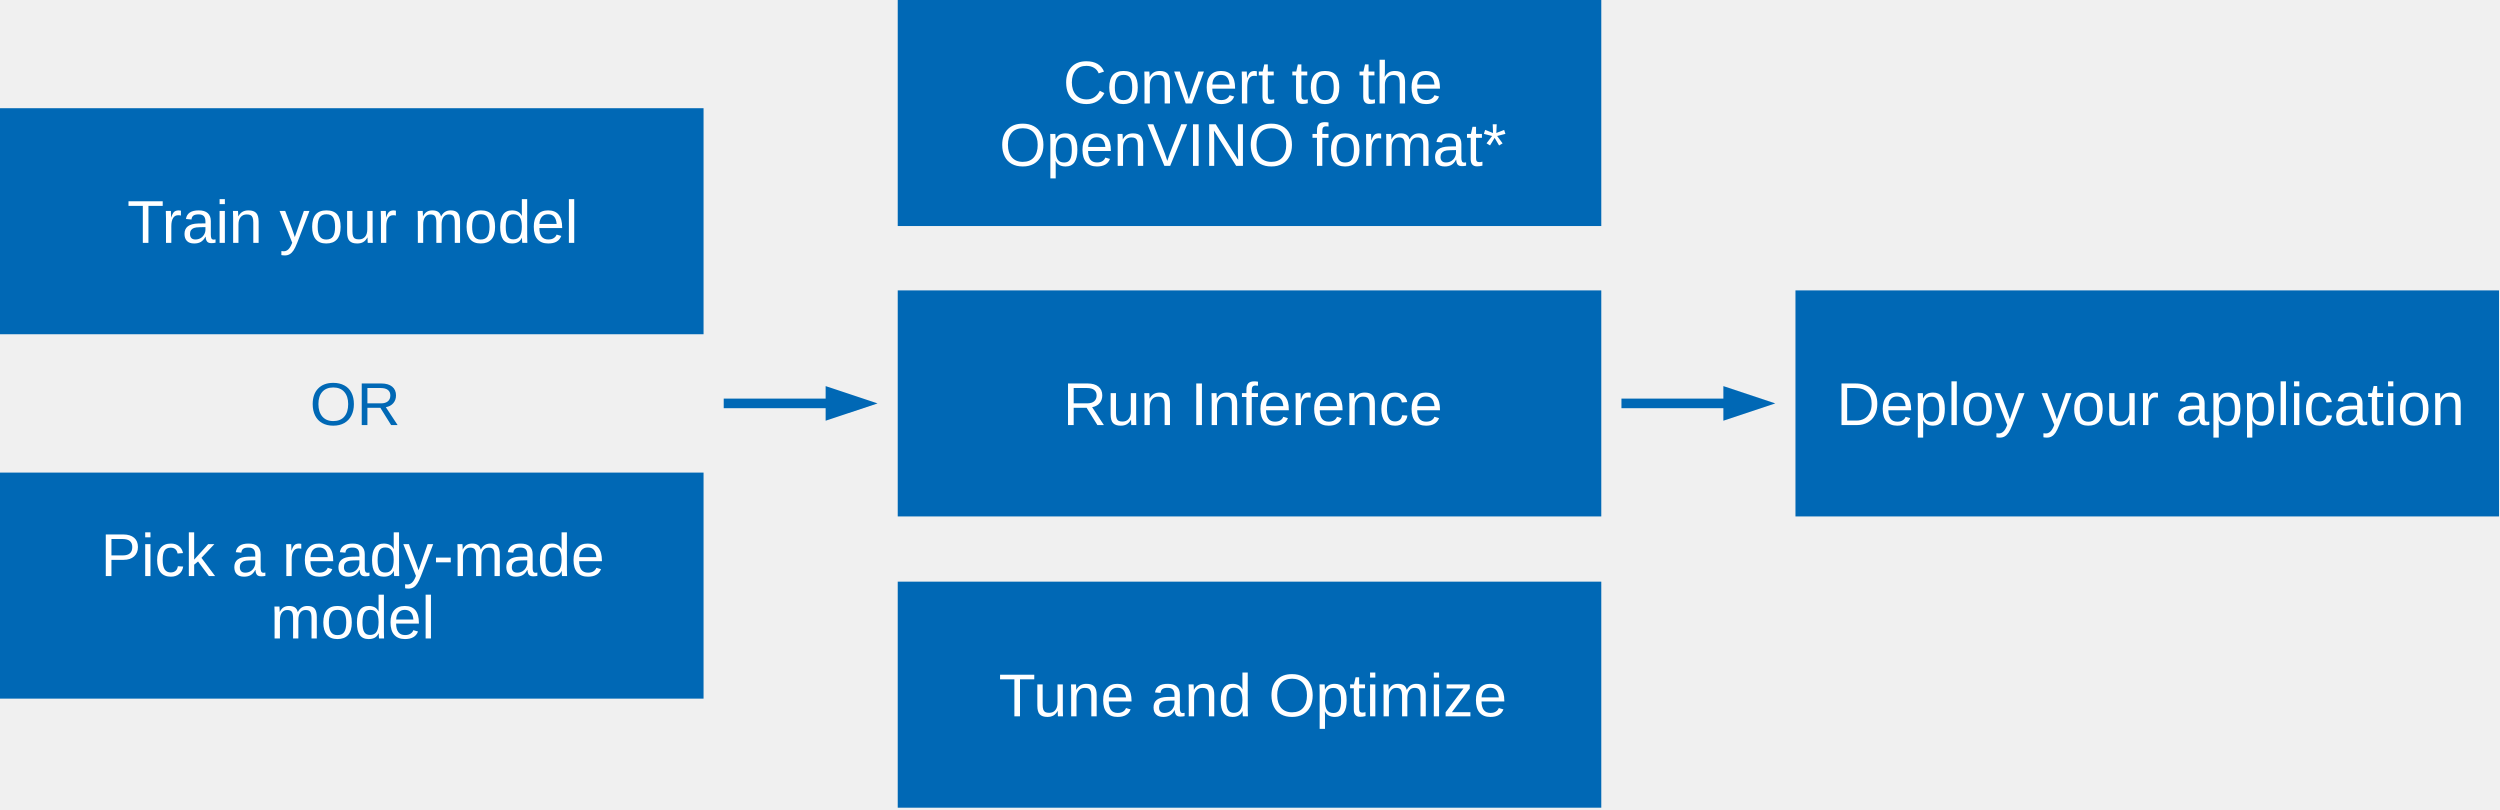
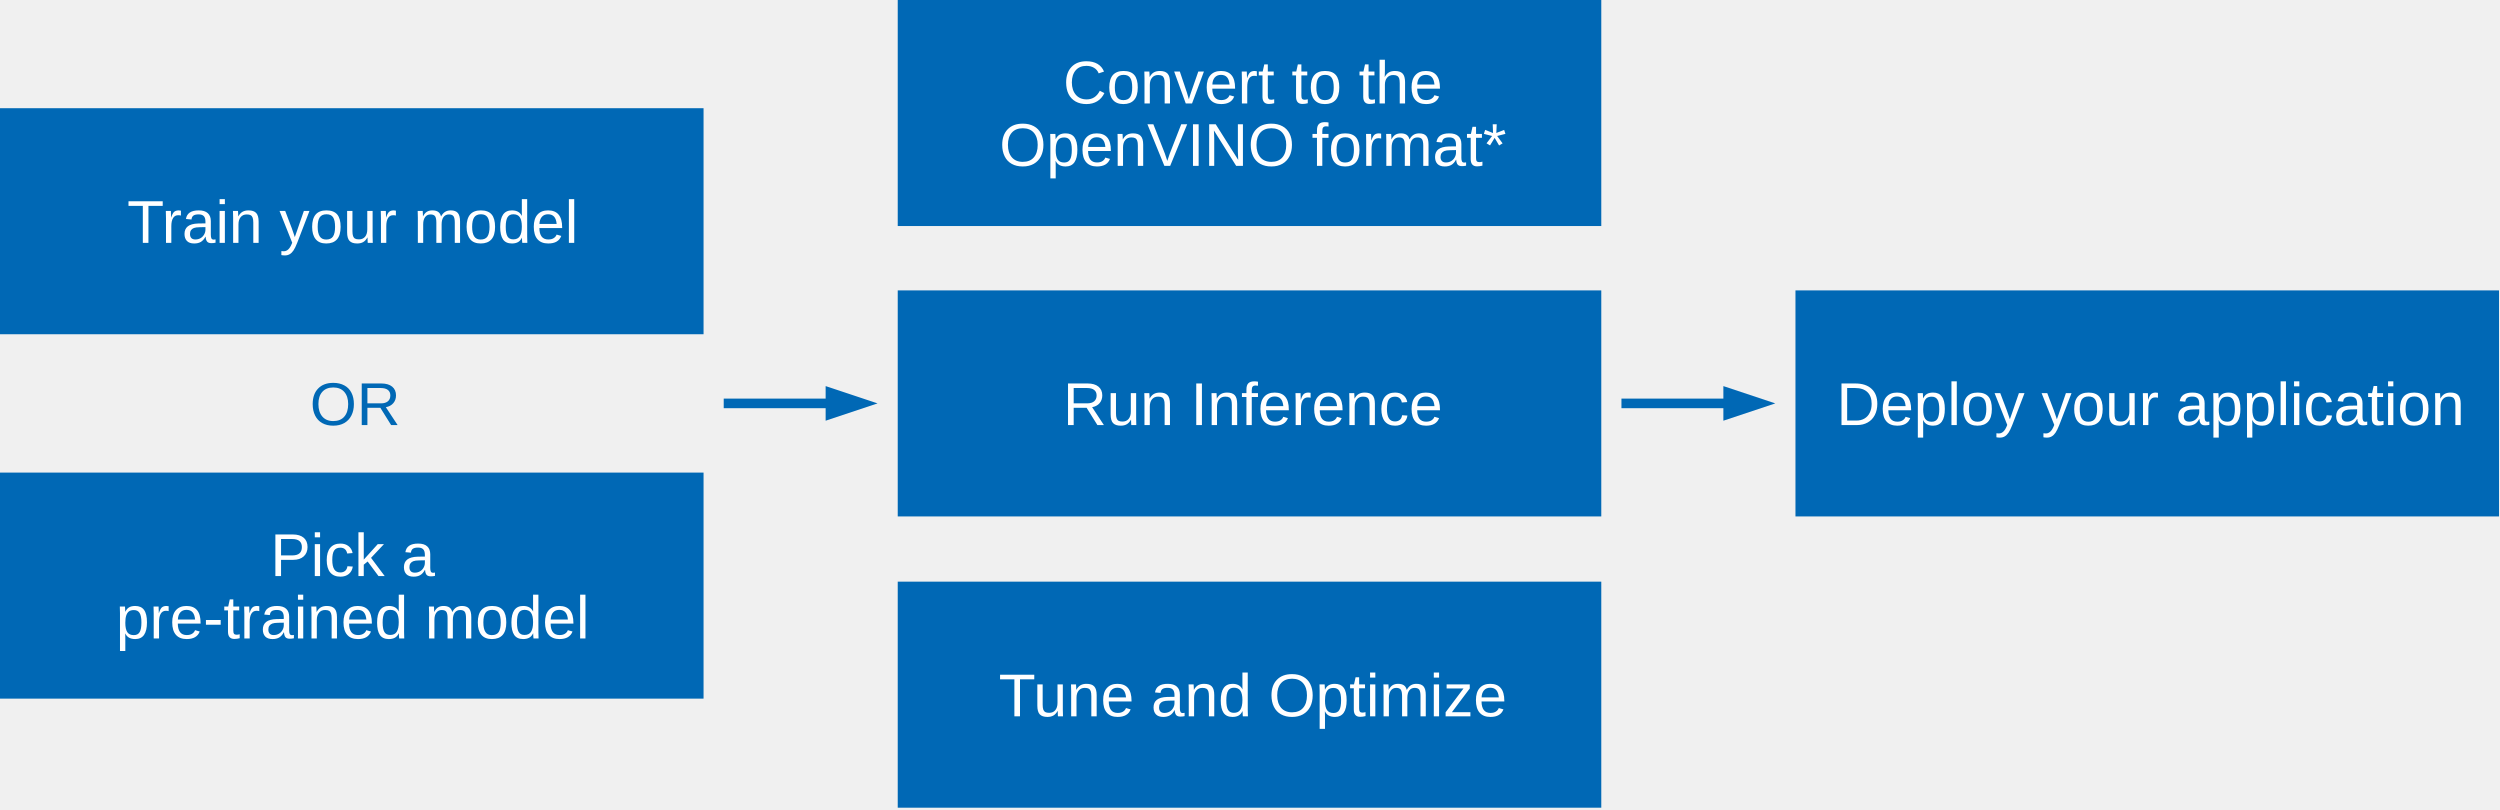
<svg xmlns="http://www.w3.org/2000/svg" width="100%" height="100%" viewBox="0 0 1300 421" version="1.1" xml:space="preserve" style="fill-rule:evenodd;clip-rule:evenodd;stroke-linejoin:round;stroke-miterlimit:1.5;">
-   <g transform="matrix(1,0,0,1,-3564.04,-68.8627)">
+   <g transform="matrix(1,0,0,1,-3564.04,-690.017)">
    <g id="Artboard3" transform="matrix(1,0,0,1,-7.53286e-05,0)">
      <rect x="3400" y="0" width="1650" height="1199.97" style="fill:none;" />
-       <g transform="matrix(1.42952,0,0,0.459279,-1469.37,104.025)">
+       <g transform="matrix(1.42952,0,0,0.459279,-1469.37,725.179)">
        <rect x="3521.05" y="45.956" width="255.921" height="255.921" style="fill:rgb(0,104,181);" />
      </g>
-       <g transform="matrix(2.19776,0,0,13.773,3285.16,-4547.59)">
+       <g transform="matrix(2.19776,0,0,13.773,3285.16,-3926.44)">
        <g transform="matrix(0.455009,-0,-0,0.0726059,126.894,335.181)">
          <path d="M429.331,200.779L456.331,209.779L429.331,218.779L429.331,200.779Z" style="fill:rgb(0,104,181);" />
          <path d="M376.331,209.779L434.731,209.779" style="fill:none;stroke:rgb(0,104,181);stroke-width:5px;" />
        </g>
      </g>
-       <g transform="matrix(2.19776,0,0,13.773,3751.98,-4547.59)">
+       <g transform="matrix(2.19776,0,0,13.773,3751.98,-3926.44)">
        <g transform="matrix(0.455009,-0,-0,0.0726059,-85.5147,335.181)">
          <path d="M896.153,200.779L923.153,209.779L896.153,218.779L896.153,200.779Z" style="fill:rgb(0,104,181);" />
          <path d="M843.153,209.779L901.553,209.779" style="fill:none;stroke:rgb(0,104,181);stroke-width:5px;" />
        </g>
      </g>
-       <g transform="matrix(1.84815,0,0,1.84815,2999.08,-413.016)">
+       <g transform="matrix(1.84815,0,0,1.84815,2999.08,208.138)">
        <text x="341.467px" y="329.069px" style="font-family:'ArialMT', 'Arial', sans-serif;font-size:17px;fill:white;">T<tspan x="351.221px 356.882px " y="329.069px 329.069px ">ra</tspan>in your model</text>
      </g>
-       <g transform="matrix(1.42952,0,0,0.459279,-1002.55,47.7559)">
+       <g transform="matrix(1.42952,0,0,0.459279,-1002.55,668.91)">
        <rect x="3521.05" y="45.956" width="255.921" height="255.921" style="fill:rgb(0,104,181);" />
      </g>
-       <g transform="matrix(1.84815,0,0,1.84815,3466.11,-469.285)">
+       <g transform="matrix(1.84815,0,0,1.84815,3466.11,151.868)">
        <text x="352.102px" y="320.291px" style="font-family:'ArialMT', 'Arial', sans-serif;font-size:17px;fill:white;">Convert to the</text>
        <text x="334.16px" y="337.847px" style="font-family:'ArialMT', 'Arial', sans-serif;font-size:17px;fill:white;">OpenVINO format*</text>
      </g>
-       <g transform="matrix(1.42952,0,0,0.459279,-1002.55,198.765)">
+       <g transform="matrix(1.42952,0,0,0.459279,-1002.55,819.919)">
        <rect x="3521.05" y="45.956" width="255.921" height="255.921" style="fill:rgb(0,104,181);" />
      </g>
-       <g transform="matrix(1.84815,0,0,1.84815,3466.11,-318.276)">
+       <g transform="matrix(1.84815,0,0,1.84815,3466.11,302.878)">
        <text x="352.098px" y="329.069px" style="font-family:'ArialMT', 'Arial', sans-serif;font-size:17px;fill:white;">Run Inference</text>
      </g>
-       <g transform="matrix(1.42952,0,0,0.459279,-535.727,198.765)">
+       <g transform="matrix(1.42952,0,0,0.459279,-535.727,819.919)">
        <rect x="3521.05" y="45.956" width="255.921" height="255.921" style="fill:rgb(0,104,181);" />
      </g>
-       <g transform="matrix(1.84815,0,0,1.84815,3932.93,-318.276)">
+       <g transform="matrix(1.84815,0,0,1.84815,3932.93,302.878)">
        <text x="317.135px" y="329.069px" style="font-family:'ArialMT', 'Arial', sans-serif;font-size:17px;fill:white;">Deploy your application</text>
      </g>
-       <g transform="matrix(1.42952,0,0,0.459279,-1002.55,350.218)">
+       <g transform="matrix(1.42952,0,0,0.459279,-1002.55,971.372)">
        <rect x="3521.05" y="45.956" width="255.921" height="255.921" style="fill:rgb(0,104,181);" />
      </g>
-       <g transform="matrix(1.84815,0,0,1.84815,3466.11,-166.823)">
+       <g transform="matrix(1.84815,0,0,1.84815,3466.11,454.331)">
        <text x="333.994px" y="329.069px" style="font-family:'ArialMT', 'Arial', sans-serif;font-size:17px;fill:white;">T<tspan x="343.747px 353.202px " y="329.069px 329.069px ">un</tspan>e and Optimize</text>
      </g>
-       <g transform="matrix(1.84815,0,0,1.84815,2999.29,-301.345)">
+       <g transform="matrix(1.84815,0,0,1.84815,2999.29,319.809)">
        <text x="392.743px" y="319.908px" style="font-family:'ArialMT', 'Arial', sans-serif;font-size:17px;fill:rgb(0,104,181);">OR</text>
      </g>
-       <g transform="matrix(1.42952,0,0,0.459279,-1469.37,293.505)">
+       <g transform="matrix(1.42952,0,0,0.459279,-1469.37,914.659)">
        <rect x="3521.05" y="45.956" width="255.921" height="255.921" style="fill:rgb(0,104,181);" />
      </g>
-       <g transform="matrix(1.84815,0,0,1.84815,2999.08,-223.536)">
-         <text x="334.063px" y="320.291px" style="font-family:'ArialMT', 'Arial', sans-serif;font-size:17px;fill:white;">Pick a ready-made</text>
-         <text x="381.776px" y="337.847px" style="font-family:'ArialMT', 'Arial', sans-serif;font-size:17px;fill:white;">model</text>
+       <g transform="matrix(1.84815,0,0,1.84815,2999.08,397.618)">
+         <text x="381.78px" y="320.291px" style="font-family:'ArialMT', 'Arial', sans-serif;font-size:17px;fill:white;">Pick a</text>
+         <text x="338.309px" y="337.847px" style="font-family:'ArialMT', 'Arial', sans-serif;font-size:17px;fill:white;">pre-trained model</text>
      </g>
    </g>
  </g>
</svg>
